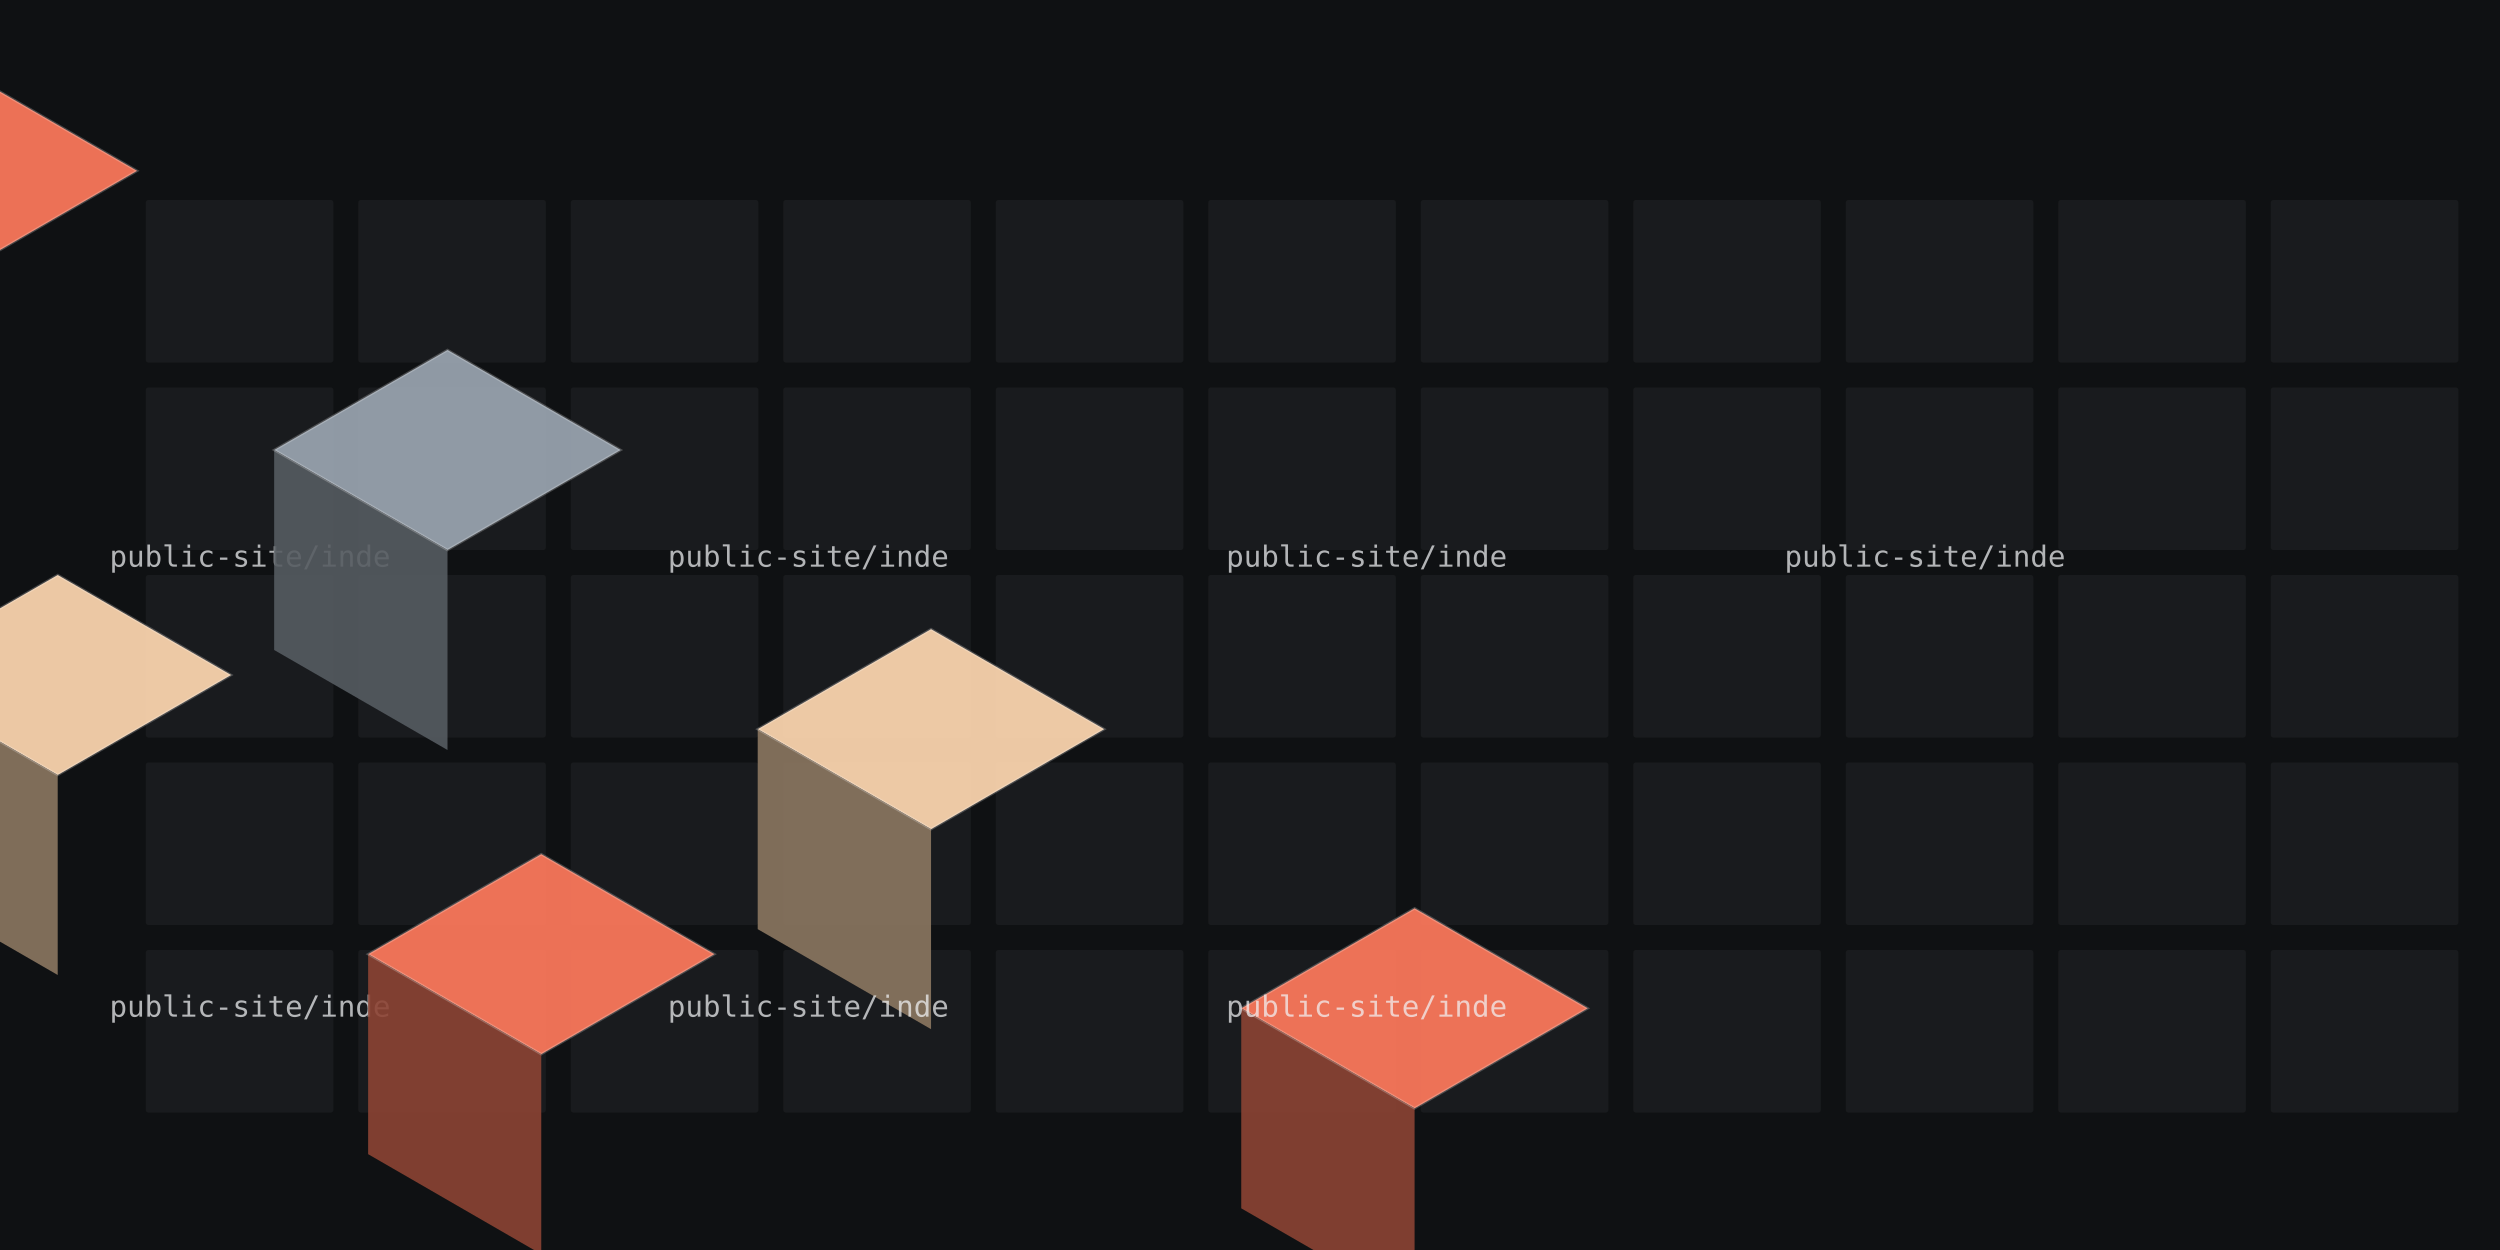
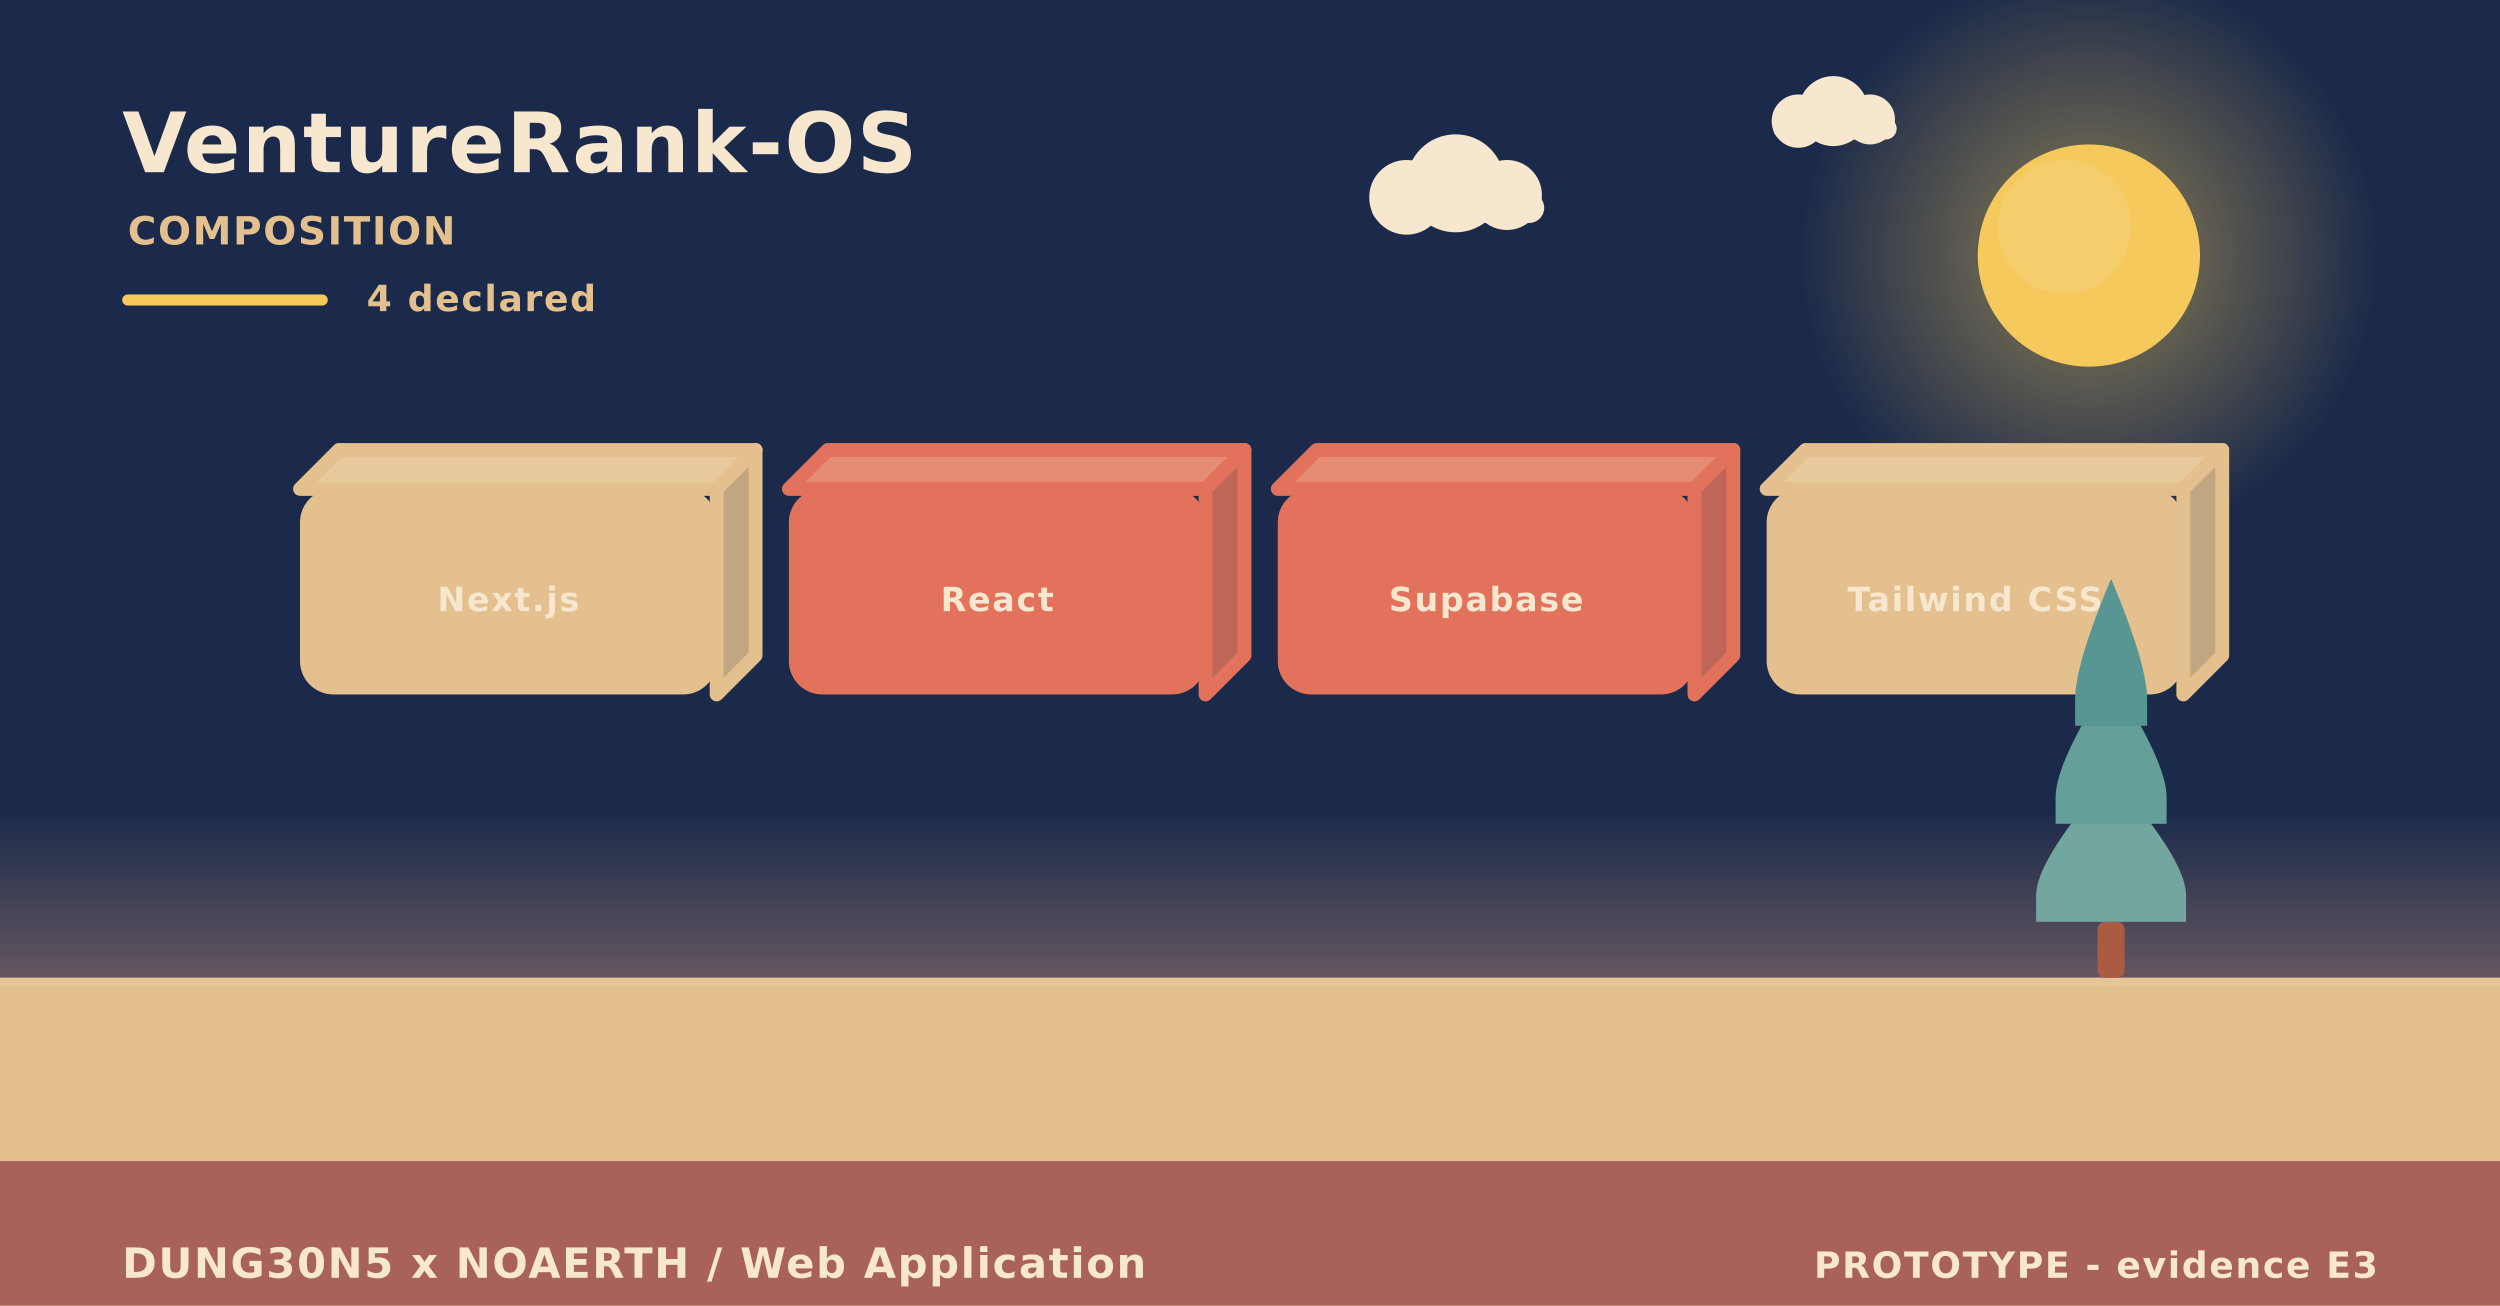
- <svg xmlns="http://www.w3.org/2000/svg" viewBox="0 0 1200 600" width="1200" height="600" role="img" aria-label="VentureRank-OS component map">
-   <rect width="1200" height="600" fill="#0f1113" />
-   <defs>
-     <linearGradient id="gc" x1="0" y1="0" x2="1" y2="1">
-       <stop offset="0%" stop-color="#ff7a5c" />
-       <stop offset="100%" stop-color="#9aa5b1" />
-     </linearGradient>
-   </defs>
-   <rect x="70.00" y="96.00" width="90.00" height="78.00" rx="1.20" fill="#f1f3f5" opacity="0.05" />
-   <rect x="172.00" y="96.00" width="90.00" height="78.00" rx="1.20" fill="#f1f3f5" opacity="0.05" />
-   <rect x="274.00" y="96.00" width="90.00" height="78.00" rx="1.20" fill="#f1f3f5" opacity="0.05" />
-   <rect x="376.00" y="96.00" width="90.00" height="78.00" rx="1.20" fill="#f1f3f5" opacity="0.05" />
-   <rect x="478.00" y="96.00" width="90.00" height="78.00" rx="1.20" fill="#f1f3f5" opacity="0.05" />
-   <rect x="580.00" y="96.00" width="90.00" height="78.00" rx="1.20" fill="#f1f3f5" opacity="0.05" />
-   <rect x="682.00" y="96.00" width="90.00" height="78.00" rx="1.20" fill="#f1f3f5" opacity="0.05" />
-   <rect x="784.00" y="96.00" width="90.00" height="78.00" rx="1.20" fill="#f1f3f5" opacity="0.05" />
-   <rect x="886.00" y="96.00" width="90.00" height="78.00" rx="1.20" fill="#f1f3f5" opacity="0.05" />
-   <rect x="988.00" y="96.00" width="90.00" height="78.00" rx="1.20" fill="#f1f3f5" opacity="0.05" />
-   <rect x="1090.00" y="96.00" width="90.00" height="78.00" rx="1.20" fill="#f1f3f5" opacity="0.05" />
-   <rect x="70.00" y="186.00" width="90.00" height="78.00" rx="1.20" fill="#f1f3f5" opacity="0.05" />
-   <rect x="172.00" y="186.00" width="90.00" height="78.00" rx="1.20" fill="#f1f3f5" opacity="0.05" />
-   <rect x="274.00" y="186.00" width="90.00" height="78.00" rx="1.20" fill="#f1f3f5" opacity="0.05" />
-   <rect x="376.00" y="186.00" width="90.00" height="78.00" rx="1.20" fill="#f1f3f5" opacity="0.05" />
-   <rect x="478.00" y="186.00" width="90.00" height="78.00" rx="1.20" fill="#f1f3f5" opacity="0.05" />
-   <rect x="580.00" y="186.00" width="90.00" height="78.00" rx="1.20" fill="#f1f3f5" opacity="0.05" />
-   <rect x="682.00" y="186.00" width="90.00" height="78.00" rx="1.20" fill="#f1f3f5" opacity="0.05" />
-   <rect x="784.00" y="186.00" width="90.00" height="78.00" rx="1.20" fill="#f1f3f5" opacity="0.05" />
-   <rect x="886.00" y="186.00" width="90.00" height="78.00" rx="1.20" fill="#f1f3f5" opacity="0.05" />
-   <rect x="988.00" y="186.00" width="90.00" height="78.00" rx="1.20" fill="#f1f3f5" opacity="0.05" />
-   <rect x="1090.00" y="186.00" width="90.00" height="78.00" rx="1.20" fill="#f1f3f5" opacity="0.05" />
-   <rect x="70.00" y="276.00" width="90.00" height="78.00" rx="1.20" fill="#f1f3f5" opacity="0.05" />
-   <rect x="172.00" y="276.00" width="90.00" height="78.00" rx="1.20" fill="#f1f3f5" opacity="0.05" />
-   <rect x="274.00" y="276.00" width="90.00" height="78.00" rx="1.20" fill="#f1f3f5" opacity="0.05" />
-   <rect x="376.00" y="276.00" width="90.00" height="78.00" rx="1.20" fill="#f1f3f5" opacity="0.05" />
-   <rect x="478.00" y="276.00" width="90.00" height="78.00" rx="1.20" fill="#f1f3f5" opacity="0.05" />
-   <rect x="580.00" y="276.00" width="90.00" height="78.00" rx="1.20" fill="#f1f3f5" opacity="0.05" />
-   <rect x="682.00" y="276.00" width="90.00" height="78.00" rx="1.20" fill="#f1f3f5" opacity="0.05" />
-   <rect x="784.00" y="276.00" width="90.00" height="78.00" rx="1.20" fill="#f1f3f5" opacity="0.05" />
-   <rect x="886.00" y="276.00" width="90.00" height="78.00" rx="1.20" fill="#f1f3f5" opacity="0.05" />
-   <rect x="988.00" y="276.00" width="90.00" height="78.00" rx="1.20" fill="#f1f3f5" opacity="0.05" />
-   <rect x="1090.00" y="276.00" width="90.00" height="78.00" rx="1.20" fill="#f1f3f5" opacity="0.05" />
-   <rect x="70.00" y="366.00" width="90.00" height="78.00" rx="1.20" fill="#f1f3f5" opacity="0.05" />
-   <rect x="172.00" y="366.00" width="90.00" height="78.00" rx="1.20" fill="#f1f3f5" opacity="0.05" />
-   <rect x="274.00" y="366.00" width="90.00" height="78.00" rx="1.20" fill="#f1f3f5" opacity="0.05" />
-   <rect x="376.00" y="366.00" width="90.00" height="78.00" rx="1.20" fill="#f1f3f5" opacity="0.05" />
-   <rect x="478.00" y="366.00" width="90.00" height="78.00" rx="1.20" fill="#f1f3f5" opacity="0.05" />
-   <rect x="580.00" y="366.00" width="90.00" height="78.00" rx="1.20" fill="#f1f3f5" opacity="0.05" />
-   <rect x="682.00" y="366.00" width="90.00" height="78.00" rx="1.20" fill="#f1f3f5" opacity="0.05" />
-   <rect x="784.00" y="366.00" width="90.00" height="78.00" rx="1.20" fill="#f1f3f5" opacity="0.05" />
-   <rect x="886.00" y="366.00" width="90.00" height="78.00" rx="1.20" fill="#f1f3f5" opacity="0.05" />
-   <rect x="988.00" y="366.00" width="90.00" height="78.00" rx="1.20" fill="#f1f3f5" opacity="0.05" />
-   <rect x="1090.00" y="366.00" width="90.00" height="78.00" rx="1.20" fill="#f1f3f5" opacity="0.05" />
-   <rect x="70.00" y="456.00" width="90.00" height="78.00" rx="1.20" fill="#f1f3f5" opacity="0.05" />
-   <rect x="172.00" y="456.00" width="90.00" height="78.00" rx="1.20" fill="#f1f3f5" opacity="0.05" />
-   <rect x="274.00" y="456.00" width="90.00" height="78.00" rx="1.20" fill="#f1f3f5" opacity="0.05" />
-   <rect x="376.00" y="456.00" width="90.00" height="78.00" rx="1.20" fill="#f1f3f5" opacity="0.05" />
-   <rect x="478.00" y="456.00" width="90.00" height="78.00" rx="1.20" fill="#f1f3f5" opacity="0.05" />
-   <rect x="580.00" y="456.00" width="90.00" height="78.00" rx="1.20" fill="#f1f3f5" opacity="0.05" />
-   <rect x="682.00" y="456.00" width="90.00" height="78.00" rx="1.20" fill="#f1f3f5" opacity="0.05" />
-   <rect x="784.00" y="456.00" width="90.00" height="78.00" rx="1.20" fill="#f1f3f5" opacity="0.05" />
-   <rect x="886.00" y="456.00" width="90.00" height="78.00" rx="1.20" fill="#f1f3f5" opacity="0.05" />
-   <rect x="988.00" y="456.00" width="90.00" height="78.00" rx="1.20" fill="#f1f3f5" opacity="0.05" />
-   <rect x="1090.00" y="456.00" width="90.00" height="78.00" rx="1.20" fill="#f1f3f5" opacity="0.05" />
-   <g transform="rotate(0 120 140)">
-     <polygon points="-17.3,34.0 65.8,82.0 -17.3,130.0 -100.5,82.0" fill="#ff7a5c" opacity="0.92" />
-     <polygon points="-100.5,82.0 -17.3,130.0 -17.3,226.0 -100.5,178.0" fill="#8c4333" opacity="0.9" />
-     <polygon points="-17.3,34.0 65.8,82.0 -17.3,130.0 -100.5,82.0" fill="none" stroke="rgba(255,255,255,0.220)" stroke-width="1.2" />
+ <svg xmlns="http://www.w3.org/2000/svg" width="900" height="470" viewBox="0 0 900 470" role="img" aria-label="VentureRank-OS - how it is composed">
+   <linearGradient id="skyc" x1="0" y1="0" x2="0" y2="1">
+     <stop offset="0" stop-color="#1b2a4a" />
+     <stop offset="0.62" stop-color="#1b2a4a" />
+     <stop offset="1" stop-color="#f3ad8a" />
+   </linearGradient>
+   <rect width="900" height="470" fill="url(#skyc)" />
+   <radialGradient id="sunc">
+     <stop offset="0.35" stop-color="#f5c95c" stop-opacity="0.34" />
+     <stop offset="1" stop-color="#f5c95c" stop-opacity="0" />
+   </radialGradient>
+   <circle cx="752" cy="92" r="104" fill="url(#sunc)" />
+   <circle cx="752" cy="92" r="40" fill="#f5c95c" />
+   <circle cx="743.2" cy="81.6" r="24" fill="#f5d27e" opacity="0.5" />
+   <g>
+     <circle cx="524" cy="66" r="17.64" fill="#f6e7ce" />
+     <circle cx="506.36" cy="71.04" r="13.44" fill="#f6e7ce" />
+     <circle cx="542.48" cy="70.2" r="12.6" fill="#f6e7ce" />
+     <rect x="493.76" y="69.36" width="62.16" height="10.92" rx="5.46" fill="#f6e7ce" />
  </g>
-   <text x="120" y="272" font-family="ui-monospace,Menlo,monospace" font-size="14" fill="rgba(241,243,245,0.720)" text-anchor="middle">public-site/inde</text>
-   <g transform="rotate(0 388 140)">
-     <polygon points="214.8,168.0 297.9,216.0 214.8,264.0 131.6,216.0" fill="#9aa5b1" opacity="0.92" />
-     <polygon points="131.6,216.0 214.8,264.0 214.8,360.0 131.6,312.0" fill="#555b61" opacity="0.9" />
-     <polygon points="214.8,168.0 297.9,216.0 214.8,264.0 131.6,216.0" fill="none" stroke="rgba(255,255,255,0.220)" stroke-width="1.2" />
+   <g>
+     <circle cx="660" cy="40" r="12.6" fill="#f6e7ce" />
+     <circle cx="647.4" cy="43.6" r="9.6" fill="#f6e7ce" />
+     <circle cx="673.2" cy="43" r="9" fill="#f6e7ce" />
+     <rect x="638.4" y="42.4" width="44.4" height="7.8" rx="3.9" fill="#f6e7ce" />
  </g>
-   <text x="388" y="272" font-family="ui-monospace,Menlo,monospace" font-size="14" fill="rgba(241,243,245,0.720)" text-anchor="middle">public-site/inde</text>
-   <g transform="rotate(0 656 140)">
-     <polygon points="446.9,302.0 530.0,350.0 446.9,398.0 363.7,350.0" fill="#ffd8b1" opacity="0.92" />
-     <polygon points="363.7,350.0 446.9,398.0 446.9,494.0 363.7,446.0" fill="#8c7761" opacity="0.9" />
-     <polygon points="446.9,302.0 530.0,350.0 446.9,398.0 363.7,350.0" fill="none" stroke="rgba(255,255,255,0.220)" stroke-width="1.2" />
-   </g>
-   <text x="656" y="272" font-family="ui-monospace,Menlo,monospace" font-size="14" fill="rgba(241,243,245,0.720)" text-anchor="middle">public-site/inde</text>
-   <g transform="rotate(0 924 140)">
-     <polygon points="679.0,436.0 762.1,484.0 679.0,532.0 595.8,484.0" fill="#ff7a5c" opacity="0.92" />
-     <polygon points="595.8,484.0 679.0,532.0 679.0,628.0 595.8,580.0" fill="#8c4333" opacity="0.9" />
-     <polygon points="679.0,436.0 762.1,484.0 679.0,532.0 595.8,484.0" fill="none" stroke="rgba(255,255,255,0.220)" stroke-width="1.2" />
-   </g>
-   <text x="924" y="272" font-family="ui-monospace,Menlo,monospace" font-size="14" fill="rgba(241,243,245,0.720)" text-anchor="middle">public-site/inde</text>
-   <g transform="rotate(0 120 356)">
-     <polygon points="-204.4,142.0 -121.2,190.0 -204.4,238.0 -287.5,190.0" fill="#9aa5b1" opacity="0.92" />
-     <polygon points="-287.5,190.0 -204.4,238.0 -204.4,334.0 -287.5,286.0" fill="#555b61" opacity="0.9" />
-     <polygon points="-204.4,142.0 -121.2,190.0 -204.4,238.0 -287.5,190.0" fill="none" stroke="rgba(255,255,255,0.220)" stroke-width="1.2" />
-   </g>
-   <text x="120" y="488" font-family="ui-monospace,Menlo,monospace" font-size="14" fill="rgba(241,243,245,0.720)" text-anchor="middle">public-site/inde</text>
-   <g transform="rotate(0 388 356)">
-     <polygon points="27.7,276.0 110.9,324.0 27.7,372.0 -55.4,324.0" fill="#ffd8b1" opacity="0.92" />
-     <polygon points="-55.4,324.0 27.7,372.0 27.7,468.0 -55.4,420.0" fill="#8c7761" opacity="0.9" />
-     <polygon points="27.7,276.0 110.9,324.0 27.7,372.0 -55.4,324.0" fill="none" stroke="rgba(255,255,255,0.220)" stroke-width="1.2" />
-   </g>
-   <text x="388" y="488" font-family="ui-monospace,Menlo,monospace" font-size="14" fill="rgba(241,243,245,0.720)" text-anchor="middle">public-site/inde</text>
-   <g transform="rotate(0 656 356)">
-     <polygon points="259.8,410.0 342.9,458.0 259.8,506.0 176.7,458.0" fill="#ff7a5c" opacity="0.92" />
-     <polygon points="176.7,458.0 259.8,506.0 259.8,602.0 176.7,554.0" fill="#8c4333" opacity="0.9" />
-     <polygon points="259.8,410.0 342.9,458.0 259.8,506.0 176.7,458.0" fill="none" stroke="rgba(255,255,255,0.220)" stroke-width="1.2" />
-   </g>
-   <text x="656" y="488" font-family="ui-monospace,Menlo,monospace" font-size="14" fill="rgba(241,243,245,0.720)" text-anchor="middle">public-site/inde</text>
+   <rect x="0" y="352" width="900" height="118" fill="#e3c08d" />
+   <rect x="0" y="352" width="900" height="3" fill="#e6c596" />
+   <text x="44" y="62" font-family="Verdana,DejaVu Sans,sans-serif" font-size="30" font-weight="700" letter-spacing="0.6" fill="#f6e7ce" text-anchor="start">VentureRank-OS</text>
+   <text x="46" y="88" font-family="Verdana,DejaVu Sans,sans-serif" font-size="14" font-weight="700" letter-spacing="0.6" fill="#e3c08d" text-anchor="start">COMPOSITION</text>
+   <rect x="44" y="106" width="74" height="4" rx="2" fill="#f5c95c" />
+   <text x="132" y="112" font-family="Verdana,DejaVu Sans,sans-serif" font-size="13" font-weight="700" letter-spacing="0.6" fill="#e3c08d" text-anchor="start">4 declared</text>
+   <path d="M108,176 L258,176 L272,162 L122,162 Z" fill="#e7c99b" stroke="#e3c08d" stroke-width="5" stroke-linejoin="round" />
+   <path d="M258,176 L272,162 L272,236 L258,250 Z" fill="#c1a682" stroke="#e3c08d" stroke-width="5" stroke-linejoin="round" />
+   <rect x="108" y="176" width="150" height="74" rx="12" fill="#e3c08d" />
+   <text x="183" y="220" font-family="Verdana,DejaVu Sans,sans-serif" font-size="12" font-weight="700" letter-spacing="0.6" fill="#f6e7ce" text-anchor="middle">Next.js</text>
+   <path d="M284,176 L434,176 L448,162 L298,162 Z" fill="#e68c74" stroke="#e2725b" stroke-width="5" stroke-linejoin="round" />
+   <path d="M434,176 L448,162 L448,236 L434,250 Z" fill="#c06658" stroke="#e2725b" stroke-width="5" stroke-linejoin="round" />
+   <rect x="284" y="176" width="150" height="74" rx="12" fill="#e2725b" />
+   <text x="359" y="220" font-family="Verdana,DejaVu Sans,sans-serif" font-size="12" font-weight="700" letter-spacing="0.6" fill="#f6e7ce" text-anchor="middle">React</text>
+   <path d="M460,176 L610,176 L624,162 L474,162 Z" fill="#e68c74" stroke="#e2725b" stroke-width="5" stroke-linejoin="round" />
+   <path d="M610,176 L624,162 L624,236 L610,250 Z" fill="#c06658" stroke="#e2725b" stroke-width="5" stroke-linejoin="round" />
+   <rect x="460" y="176" width="150" height="74" rx="12" fill="#e2725b" />
+   <text x="535" y="220" font-family="Verdana,DejaVu Sans,sans-serif" font-size="12" font-weight="700" letter-spacing="0.6" fill="#f6e7ce" text-anchor="middle">Supabase</text>
+   <path d="M636,176 L786,176 L800,162 L650,162 Z" fill="#e7c99b" stroke="#e3c08d" stroke-width="5" stroke-linejoin="round" />
+   <path d="M786,176 L800,162 L800,236 L786,250 Z" fill="#c1a682" stroke="#e3c08d" stroke-width="5" stroke-linejoin="round" />
+   <rect x="636" y="176" width="150" height="74" rx="12" fill="#e3c08d" />
+   <text x="711" y="220" font-family="Verdana,DejaVu Sans,sans-serif" font-size="12" font-weight="700" letter-spacing="0.6" fill="#f6e7ce" text-anchor="middle">Tailwind CSS</text>
+   <rect x="755.14" y="331.84" width="9.72" height="20.16" rx="2.7" fill="#ac5b43" />
+   <path d="M760,278.92 Q733,309.61 733,322.31 Q733,331.84 733,331.84 L787,331.84 Q787,331.84 787,322.31 Q787,309.61 760,278.92 Z" fill="#74a6a0" />
+   <path d="M760,243.64 Q740.02,274.33 740.02,287.03 Q740.02,296.56 740.02,296.56 L779.98,296.56 Q779.98,296.56 779.98,287.03 Q779.98,274.33 760,243.64 Z" fill="#649f9a" />
+   <path d="M760,208.36 Q747.04,239.05 747.04,251.75 Q747.04,261.28 747.04,261.28 L772.96,261.28 Q772.96,261.28 772.96,251.75 Q772.96,239.05 760,208.36 Z" fill="#589694" />
+   <rect x="0" y="418" width="900" height="52" rx="0" fill="#a65c56" opacity="0.94" />
+   <text x="44" y="460" font-family="Verdana,DejaVu Sans,sans-serif" font-size="15" font-weight="700" letter-spacing="0.6" fill="#f6e7ce" text-anchor="start">DUNG30N5 x NOAERTH  /  Web Application</text>
+   <text x="856" y="460" font-family="Verdana,DejaVu Sans,sans-serif" font-size="13" font-weight="700" letter-spacing="0.6" fill="#f6e7ce" text-anchor="end">PROTOTYPE  -  evidence E3</text>
</svg>
